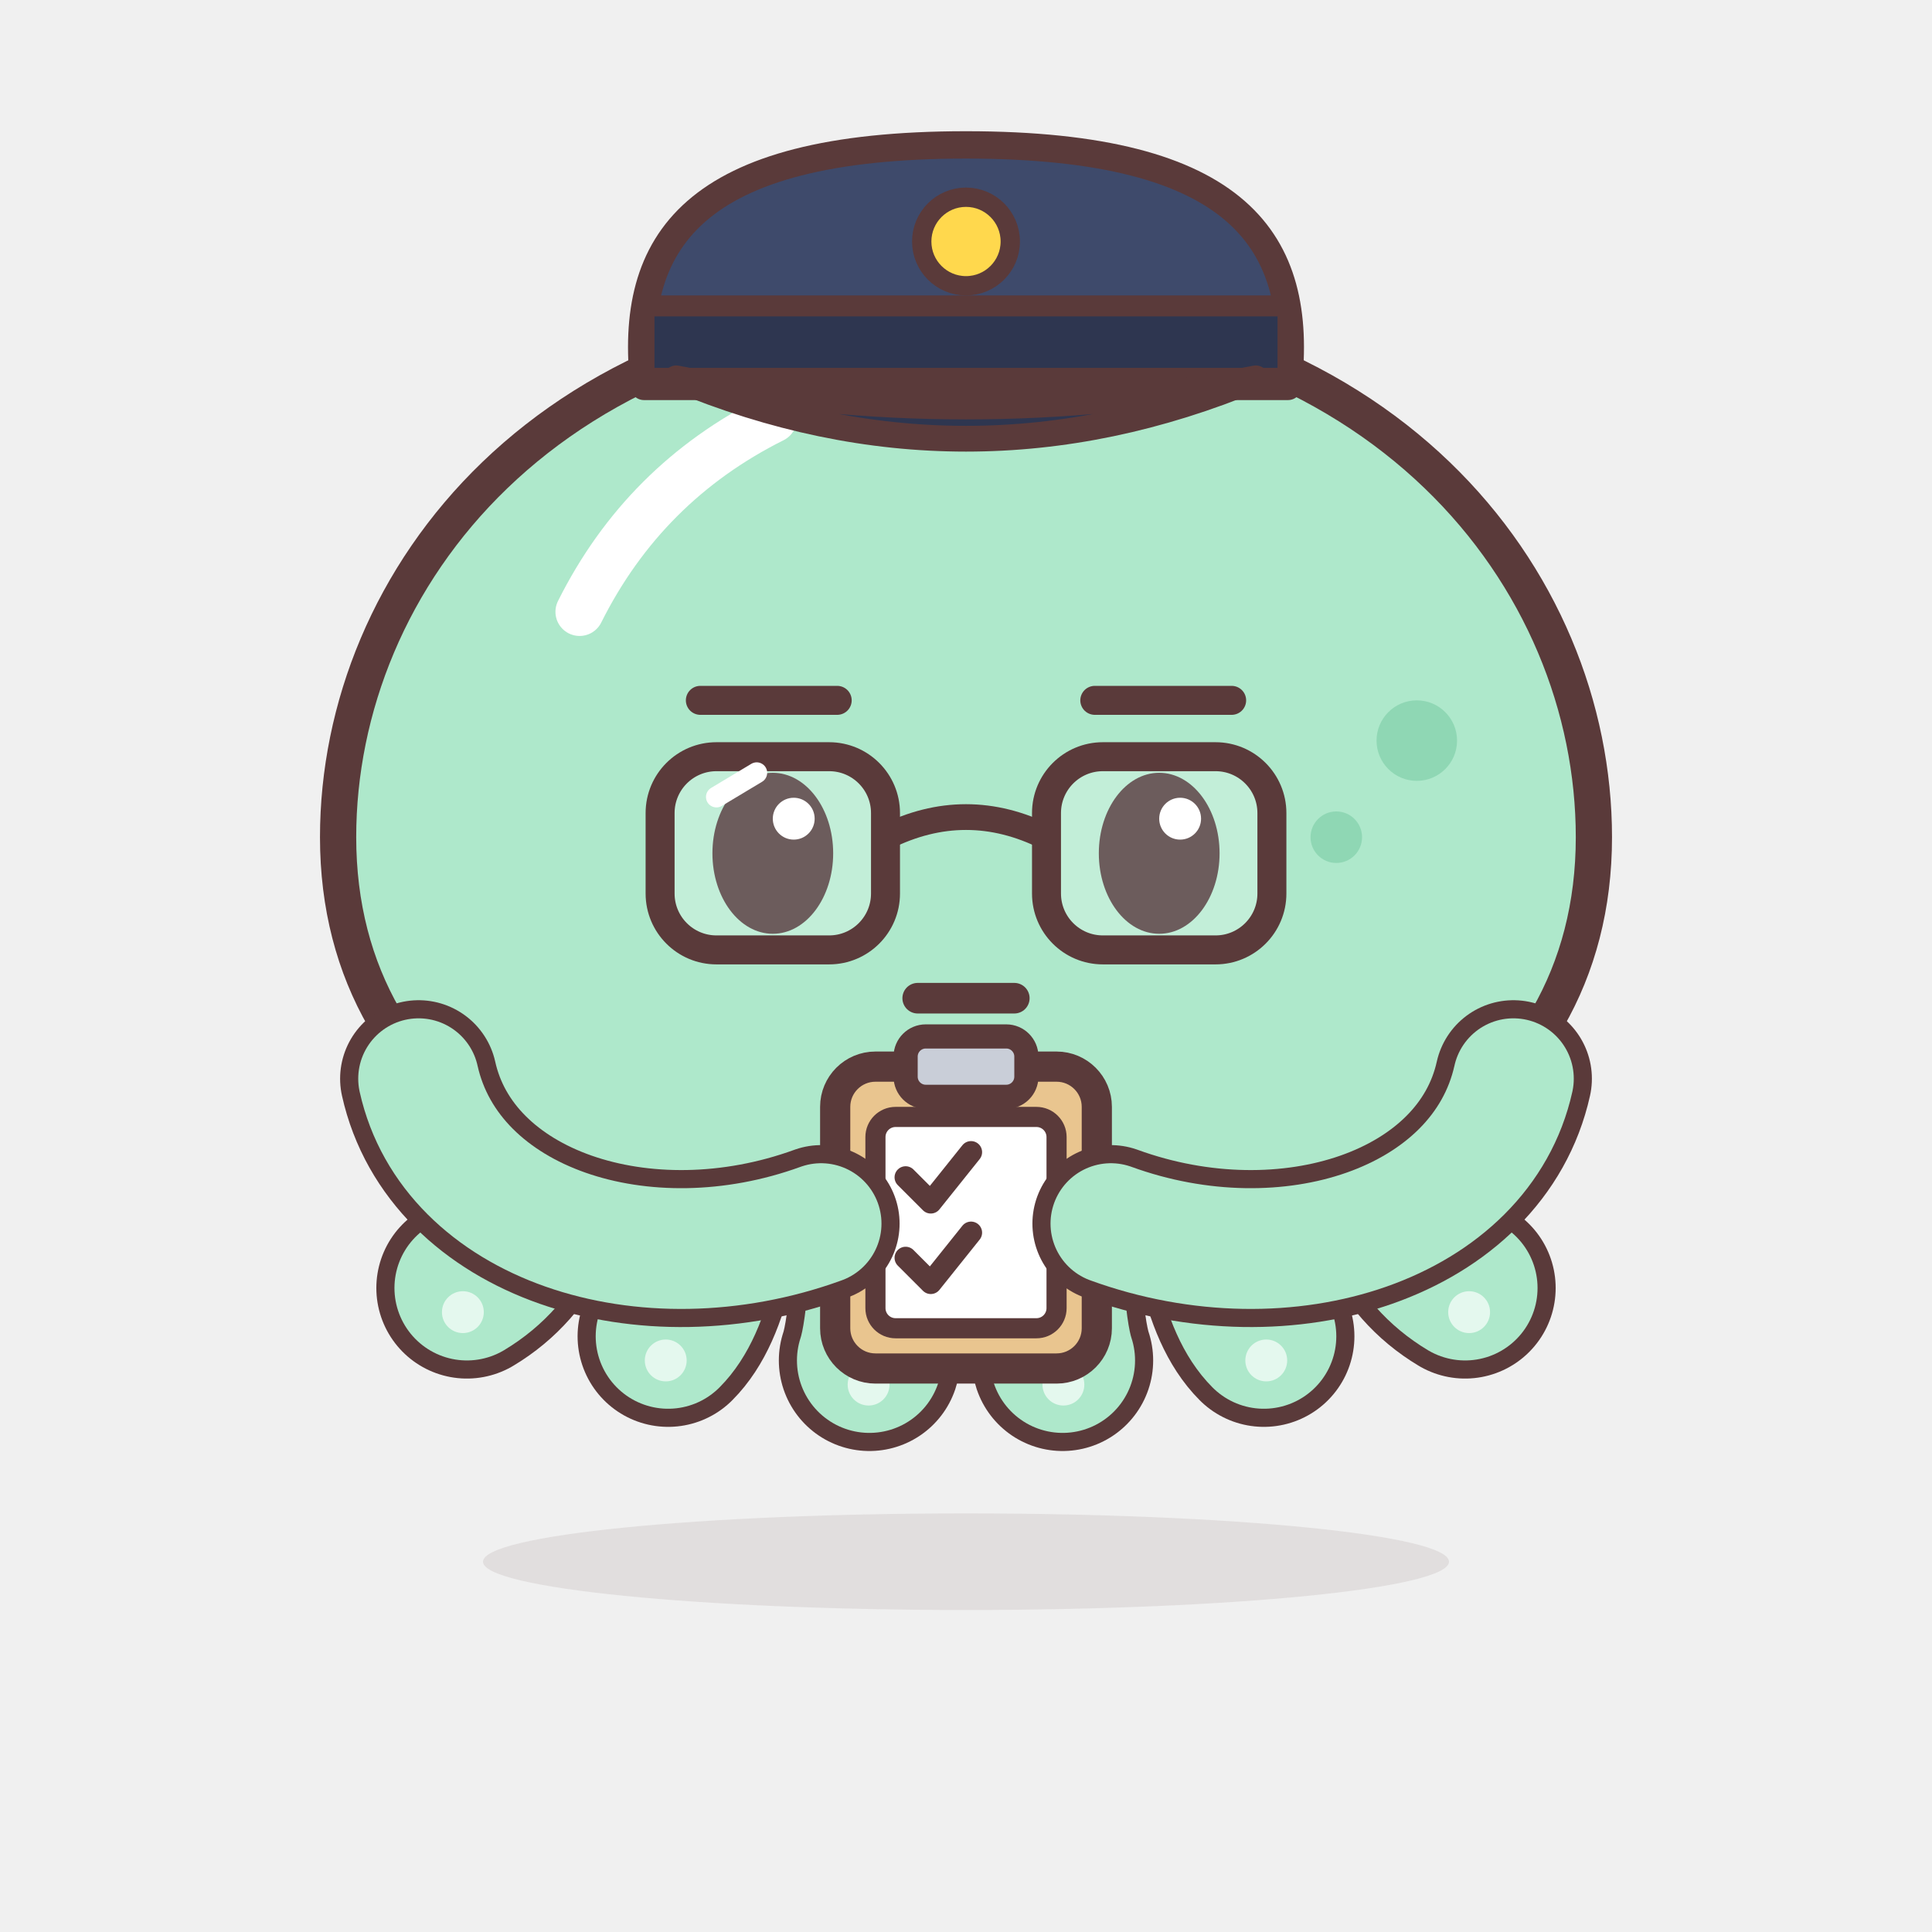
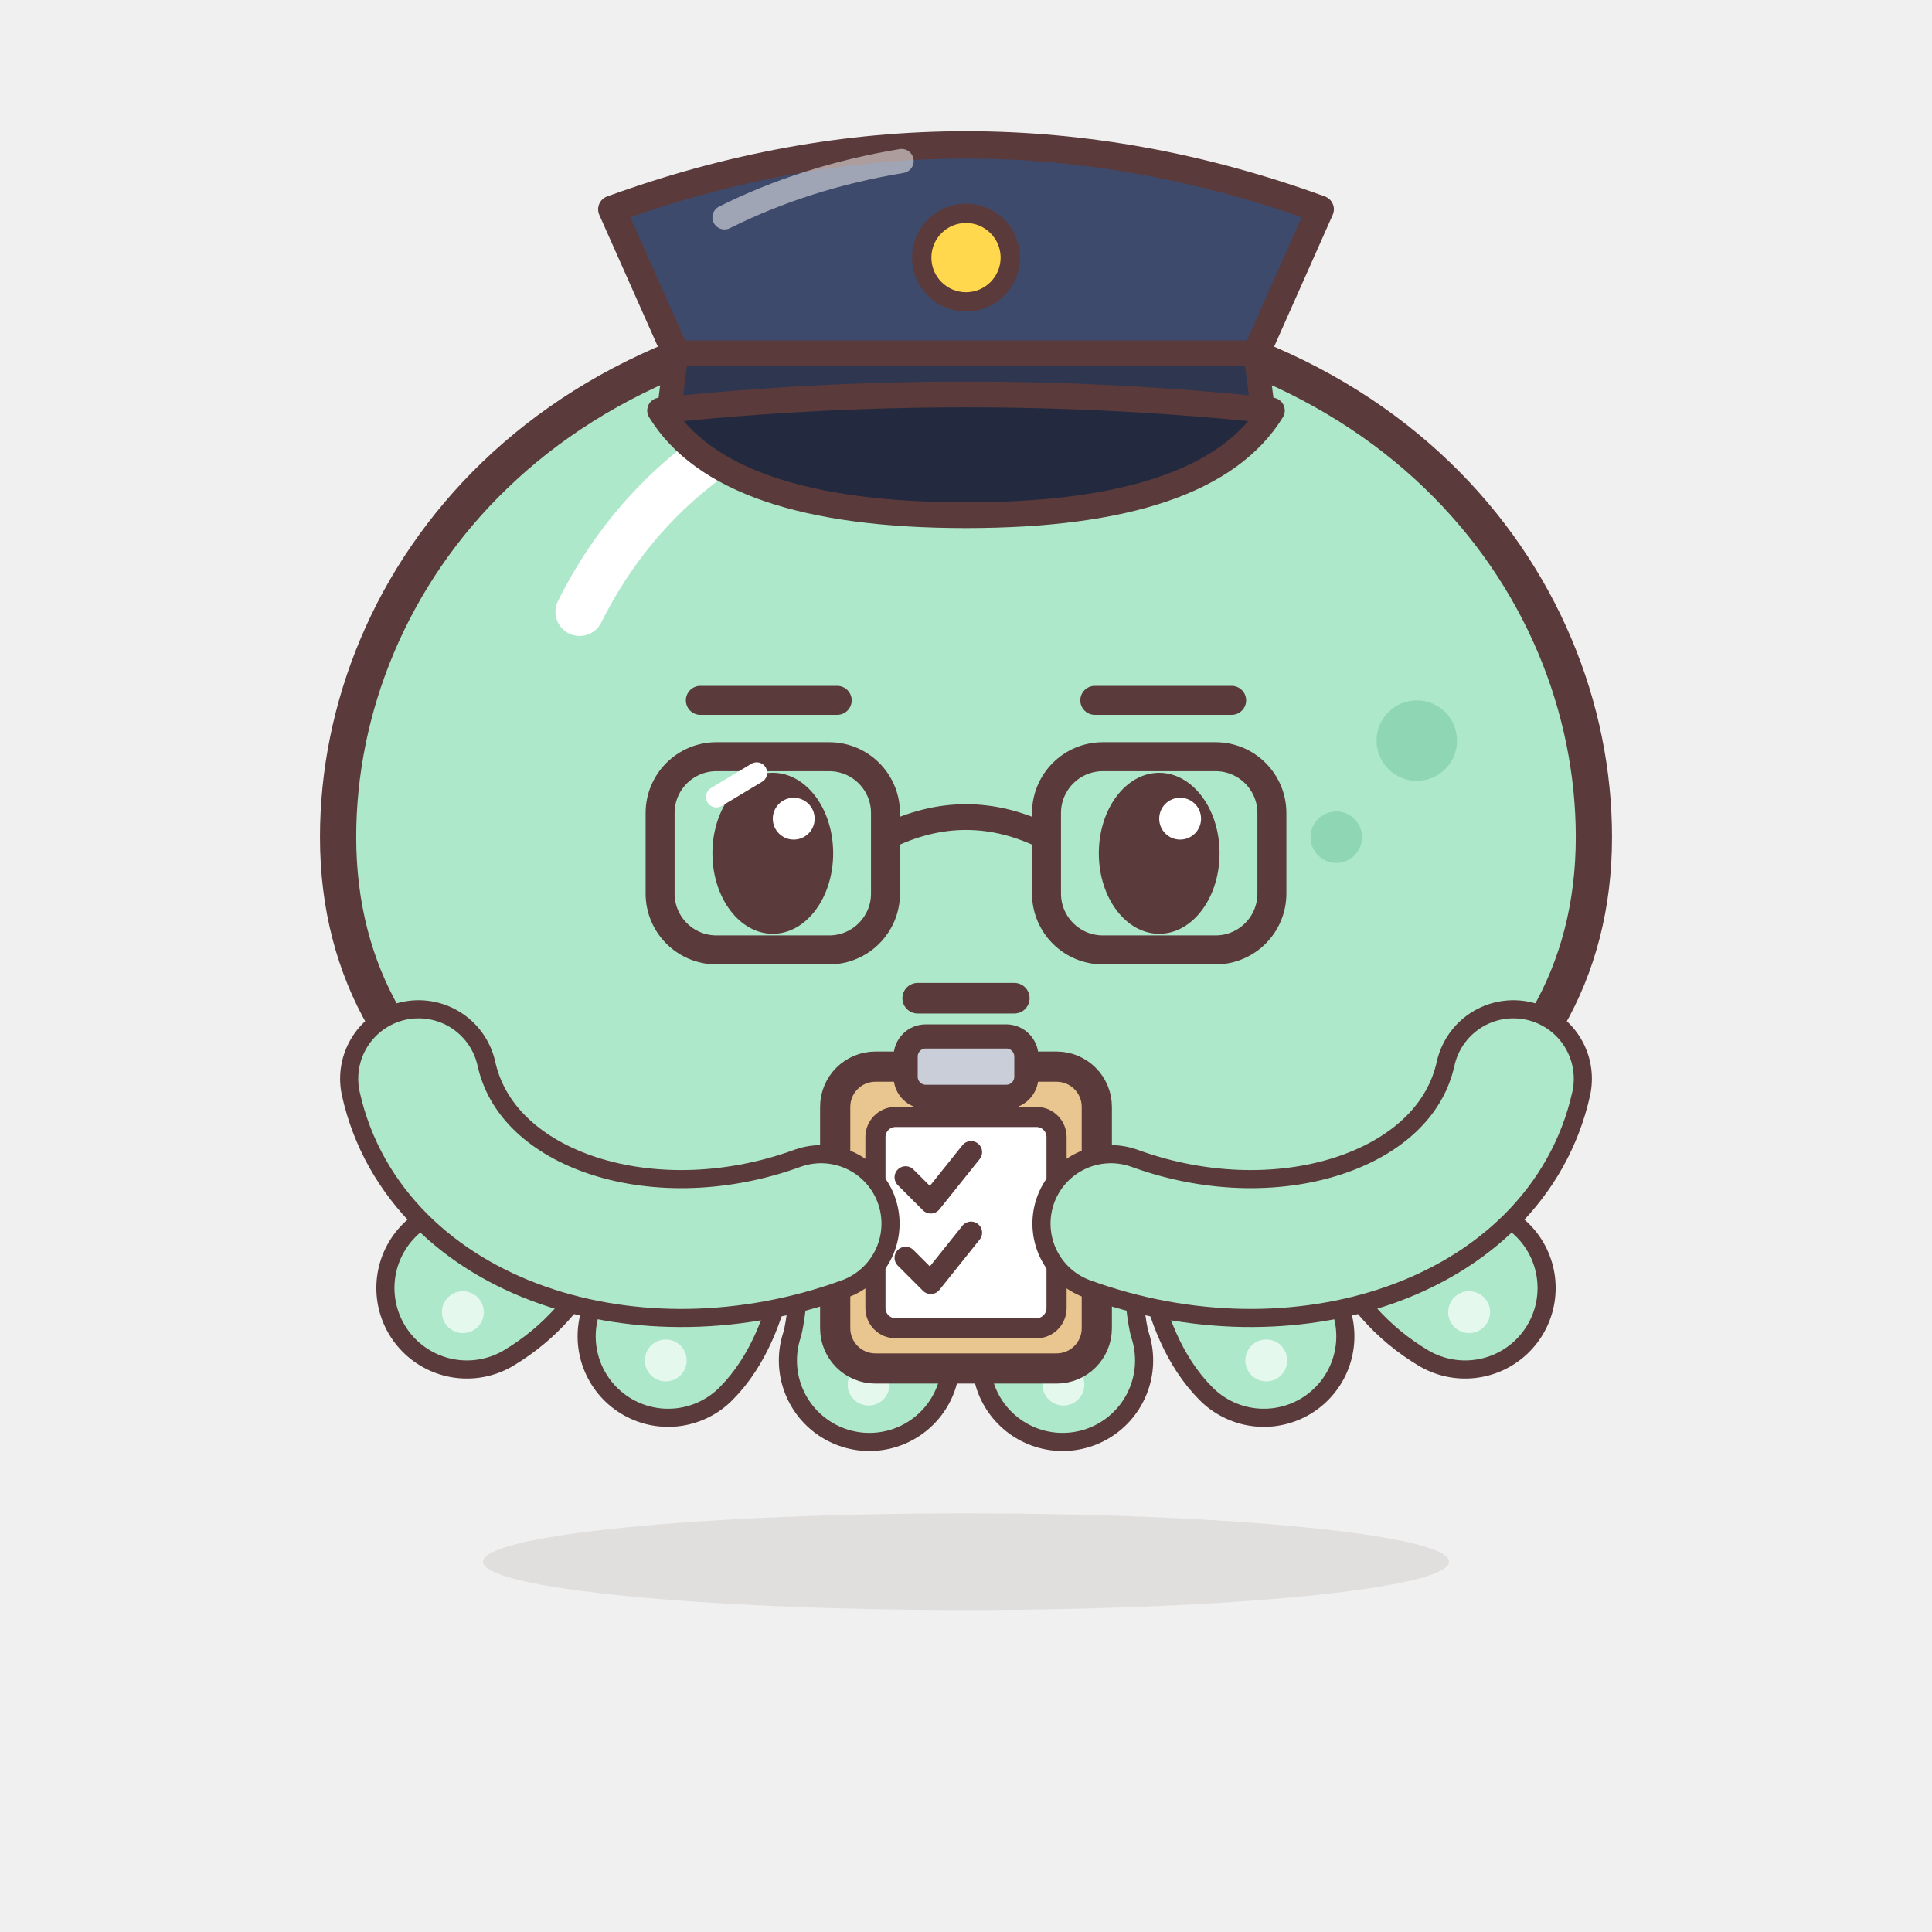
<svg xmlns="http://www.w3.org/2000/svg" viewBox="0 0 240 240" width="240" height="240">
  <ellipse cx="120" cy="194" rx="60" ry="6" fill="#5A3A3A" opacity="0.10" />
  <g fill="none" stroke-linecap="round" stroke-linejoin="round">
    <g stroke="#5A3A3A" stroke-width="22.5">
      <path d="M68 138 Q 68 154, 58 160" />
      <path d="M89 138 Q 89 160, 83 166" />
      <path d="M110 138 Q 110 163, 108 169" />
      <path d="M130 138 Q 130 163, 132 169" />
      <path d="M151 138 Q 151 160, 157 166" />
      <path d="M172 138 Q 172 154, 182 160" />
    </g>
    <g stroke="#AEE8CB" stroke-width="18">
      <path d="M68 138 Q 68 154, 58 160" />
      <path d="M89 138 Q 89 160, 83 166" />
      <path d="M110 138 Q 110 163, 108 169" />
      <path d="M130 138 Q 130 163, 132 169" />
      <path d="M151 138 Q 151 160, 157 166" />
      <path d="M172 138 Q 172 154, 182 160" />
    </g>
  </g>
  <g fill="none" stroke-linecap="round" stroke-linejoin="round">
    <g stroke="#5A3A3A" stroke-width="19.5" />
    <g stroke="#AEE8CB" stroke-width="15" />
  </g>
  <g fill="#E4F8EE">
    <circle cx="57.5" cy="163" r="2.6" />
    <circle cx="82.7" cy="169" r="2.6" />
    <circle cx="107.9" cy="172" r="2.6" />
    <circle cx="132.1" cy="172" r="2.6" />
    <circle cx="157.3" cy="169" r="2.6" />
    <circle cx="182.5" cy="163" r="2.6" />
  </g>
  <path d="M120 38 C 172 38, 198 72, 198 104 C 198 138, 166 156, 120 156 C 74 156, 42 138, 42 104 C 42 72, 68 38, 120 38 Z" fill="#AEE8CB" stroke="#5A3A3A" stroke-width="4.5" />
  <g fill="#8FD7B4">
    <circle cx="176" cy="92" r="5" />
    <circle cx="166" cy="104" r="3.2" />
  </g>
  <path d="M72 76 Q 80 60, 96 52" fill="none" stroke="#FFFFFF" stroke-width="6" stroke-linecap="round" />
-   <path d="M80 48 C 78 30, 86 18, 120 18 C 154 18, 162 30, 160 48 Z" fill="#3E4A6B" stroke="#5A3A3A" stroke-width="3.4" stroke-linejoin="round" />
-   <rect x="80" y="38" width="80" height="9" fill="#2E3650" stroke="#5A3A3A" stroke-width="2.6" />
-   <path d="M84 47 Q 120 62, 156 47 Q 120 54, 84 47 Z" fill="#2E3650" stroke="#5A3A3A" stroke-width="3.2" stroke-linejoin="round" />
-   <circle cx="120" cy="30" r="5.5" fill="#FFD84D" stroke="#5A3A3A" stroke-width="2.4" />
+   <path d="M84 44 L 76 26 Q 120 10, 164 26 L 156 44 Z" fill="#3E4A6B" stroke="#5A3A3A" stroke-width="3.4" stroke-linejoin="round" />
+   <path d="M84 44 L 156 44 L 157 52 L 83 52 Z" fill="#2E3650" stroke="#5A3A3A" stroke-width="3" stroke-linejoin="round" />
+   <path d="M82 51 Q 120 47, 158 51 Q 150 64, 120 64 Q 90 64, 82 51 Z" fill="#232A40" stroke="#5A3A3A" stroke-width="3.2" stroke-linejoin="round" />
+   <circle cx="120" cy="32" r="5.5" fill="#FFD84D" stroke="#5A3A3A" stroke-width="2.4" />
+   <path d="M90 27 Q 100 22, 112 20" stroke="#FFFFFF" stroke-width="3" fill="none" stroke-linecap="round" opacity="0.5" />
  <path d="M87 87 L 104 87" fill="none" stroke="#5A3A3A" stroke-width="3.6" stroke-linecap="round" stroke-linejoin="round" />
  <path d="M136 87 L 153 87" fill="none" stroke="#5A3A3A" stroke-width="3.6" stroke-linecap="round" stroke-linejoin="round" />
-   <ellipse cx="96" cy="106" rx="7.5" ry="10.0" fill="#3B2626" />
+   <ellipse cx="96" cy="106" rx="7.5" ry="10.0" fill="#5A3A3A" />
  <circle cx="98.6" cy="101.7" r="2.6" fill="#FFFFFF" />
-   <ellipse cx="144" cy="106" rx="7.5" ry="10.0" fill="#3B2626" />
+   <ellipse cx="144" cy="106" rx="7.5" ry="10.0" fill="#5A3A3A" />
  <circle cx="146.6" cy="101.7" r="2.6" fill="#FFFFFF" />
  <path d="M114 124 L 126 124" fill="none" stroke="#5A3A3A" stroke-width="3.8" stroke-linecap="round" stroke-linejoin="round" />
-   <rect x="82" y="94" width="28" height="24" rx="7" fill="#FFFFFF" fill-opacity="0.25" stroke="#5A3A3A" stroke-width="3.6" />
-   <rect x="130" y="94" width="28" height="24" rx="7" fill="#FFFFFF" fill-opacity="0.25" stroke="#5A3A3A" stroke-width="3.6" />
+   <rect x="82" y="94" width="28" height="24" rx="7" fill="none" stroke="#5A3A3A" stroke-width="3.6" />
+   <rect x="130" y="94" width="28" height="24" rx="7" fill="none" stroke="#5A3A3A" stroke-width="3.6" />
  <path d="M110 104 Q 120 99, 130 104" fill="none" stroke="#5A3A3A" stroke-width="3.2" stroke-linecap="round" stroke-linejoin="round" />
  <path d="M89 99 l 5 -3" stroke="#FFFFFF" stroke-width="2.6" stroke-linecap="round" />
  <g transform="translate(120 150) scale(1.25) translate(-120 -150)">
    <rect x="107" y="136" width="26" height="30" rx="4" fill="#E9C58F" stroke="#5A3A3A" stroke-width="3" />
    <rect x="111" y="141" width="18" height="21" rx="2" fill="#FFFFFF" stroke="#5A3A3A" stroke-width="2" />
    <rect x="114" y="133" width="12" height="6" rx="2" fill="#C9CED8" stroke="#5A3A3A" stroke-width="2.4" />
    <path d="M114 147 l 2.5 2.5 l 4 -5" fill="none" stroke="#5A3A3A" stroke-width="2.2" stroke-linecap="round" stroke-linejoin="round" />
    <path d="M114 155 l 2.5 2.5 l 4 -5" fill="none" stroke="#5A3A3A" stroke-width="2.2" stroke-linecap="round" stroke-linejoin="round" />
  </g>
  <g fill="none" stroke-linecap="round" stroke-linejoin="round">
    <g stroke="#5A3A3A" stroke-width="19.5">
      <path d="M52 134 C 56 152, 80 160, 102 152" />
      <path d="M188 134 C 184 152, 160 160, 138 152" />
    </g>
    <g stroke="#AEE8CB" stroke-width="15">
      <path d="M52 134 C 56 152, 80 160, 102 152" />
      <path d="M188 134 C 184 152, 160 160, 138 152" />
    </g>
  </g>
</svg>
